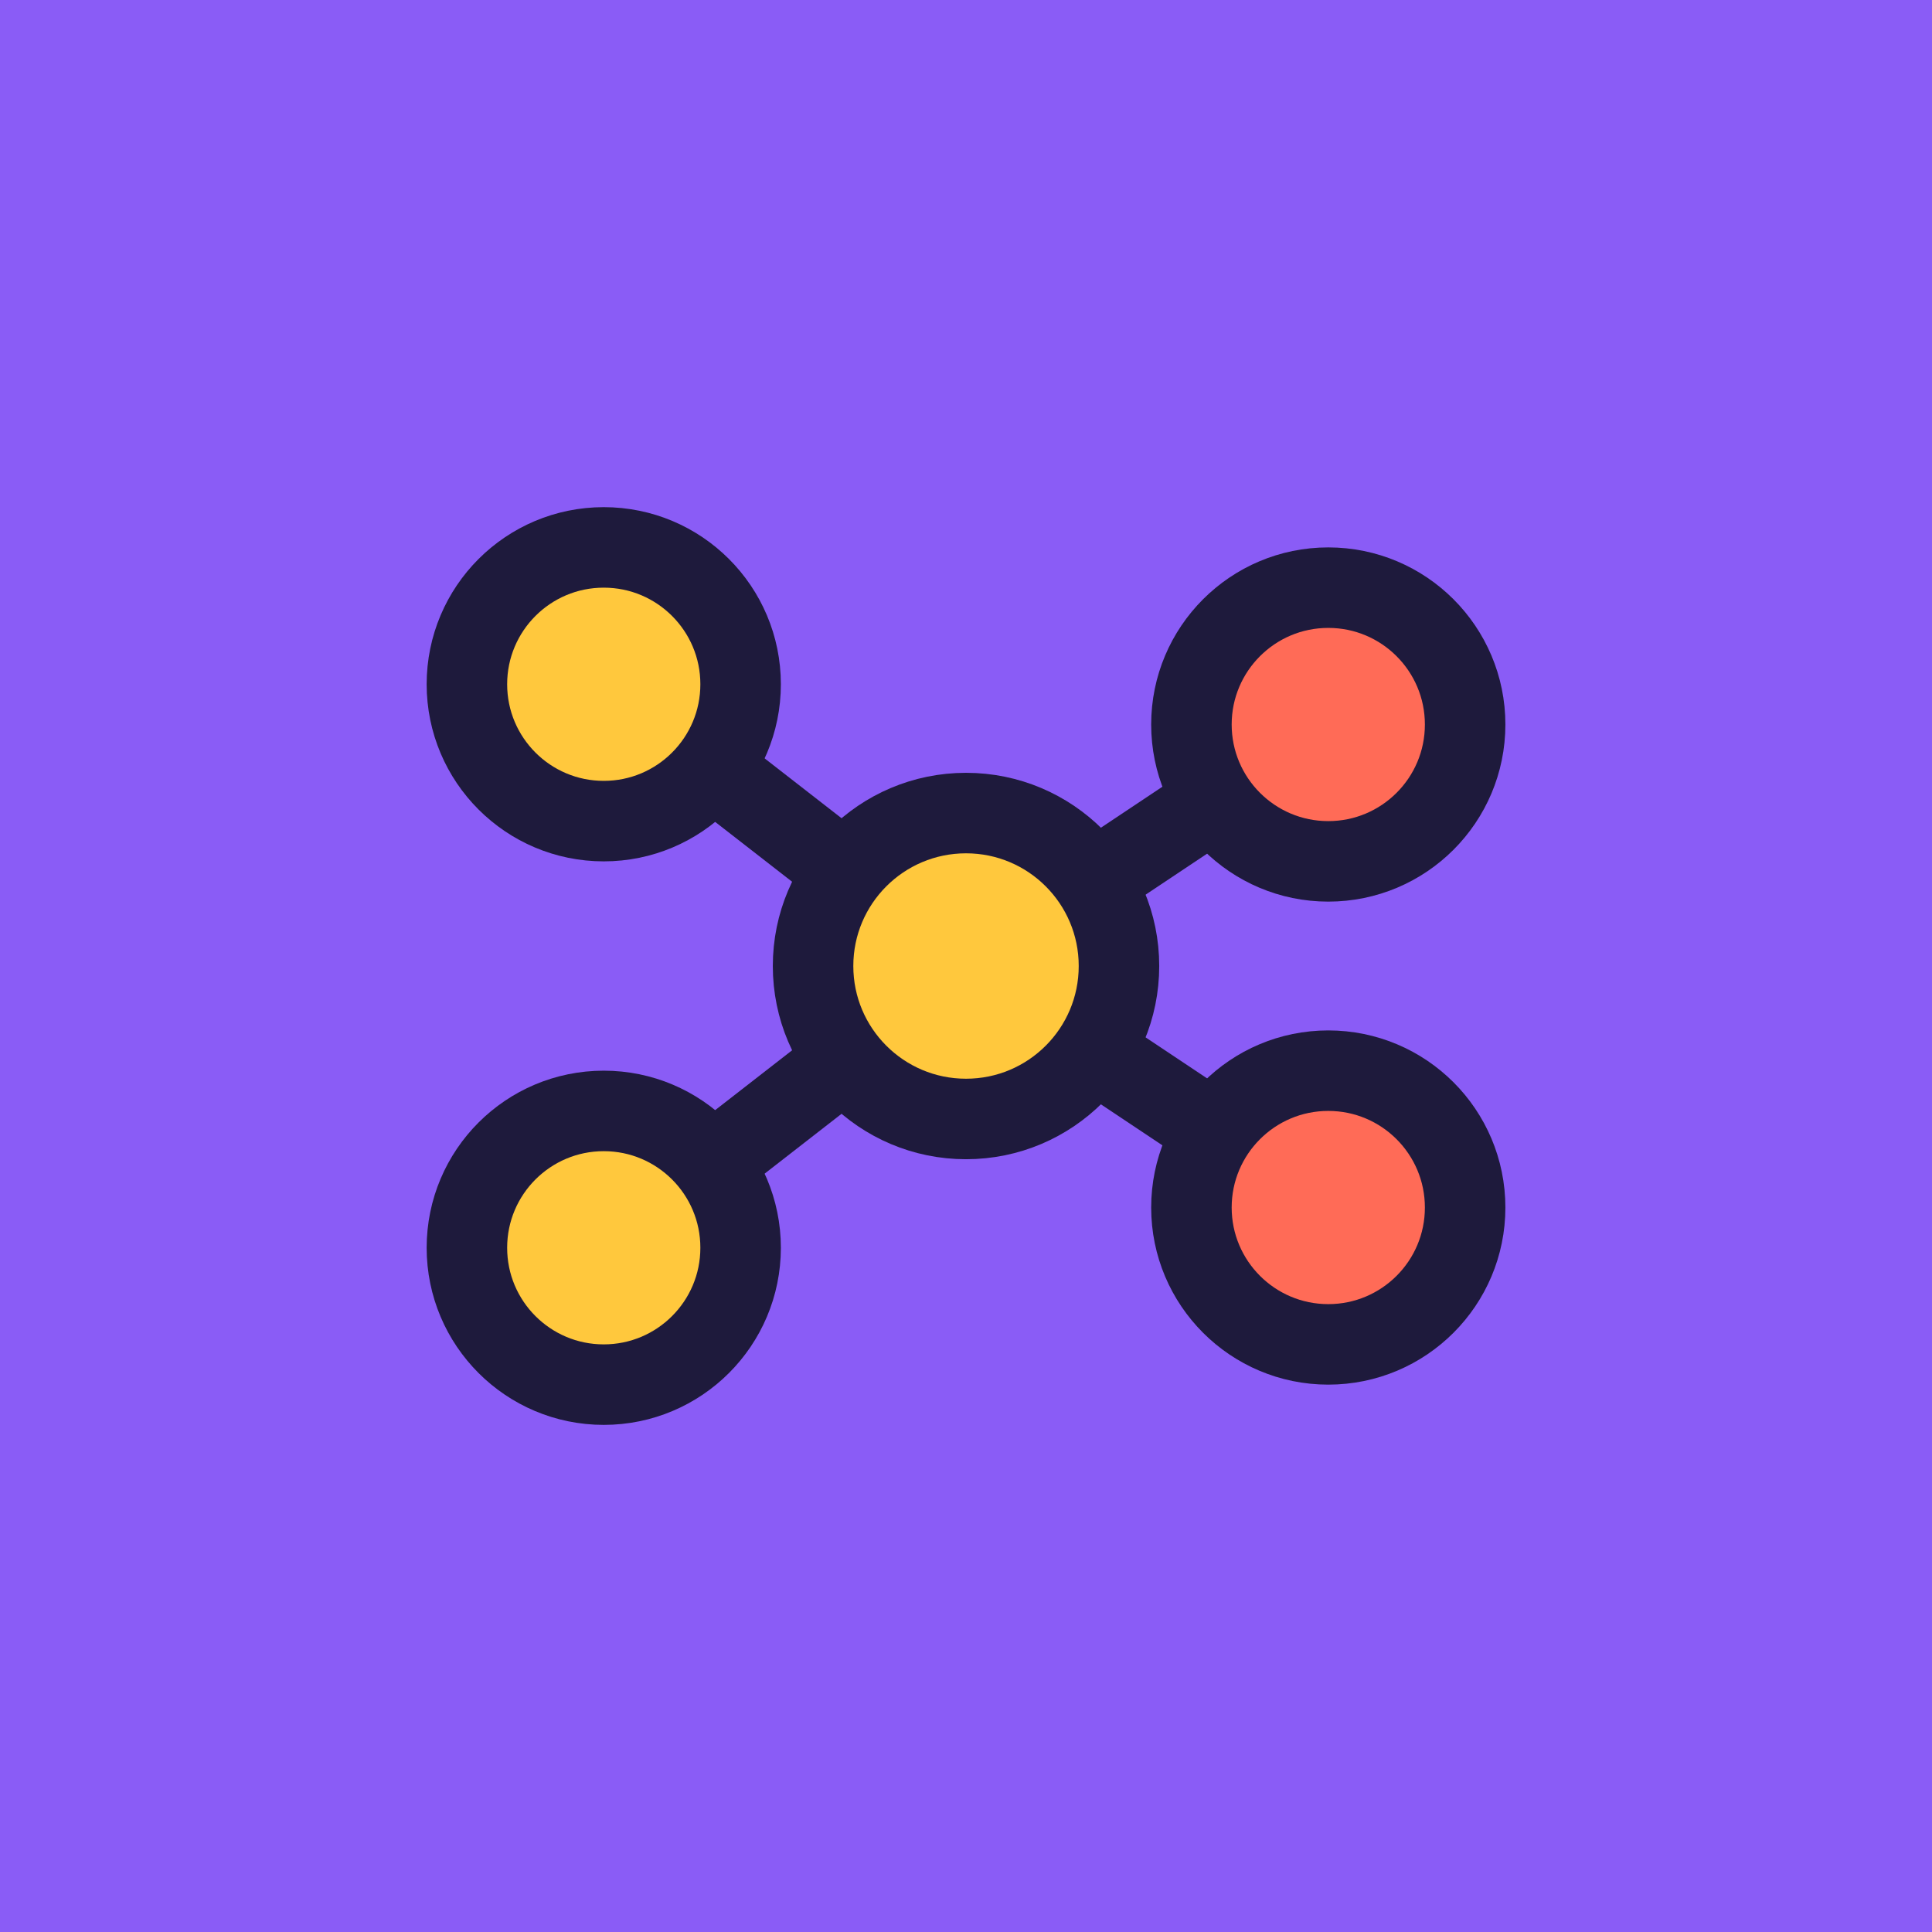
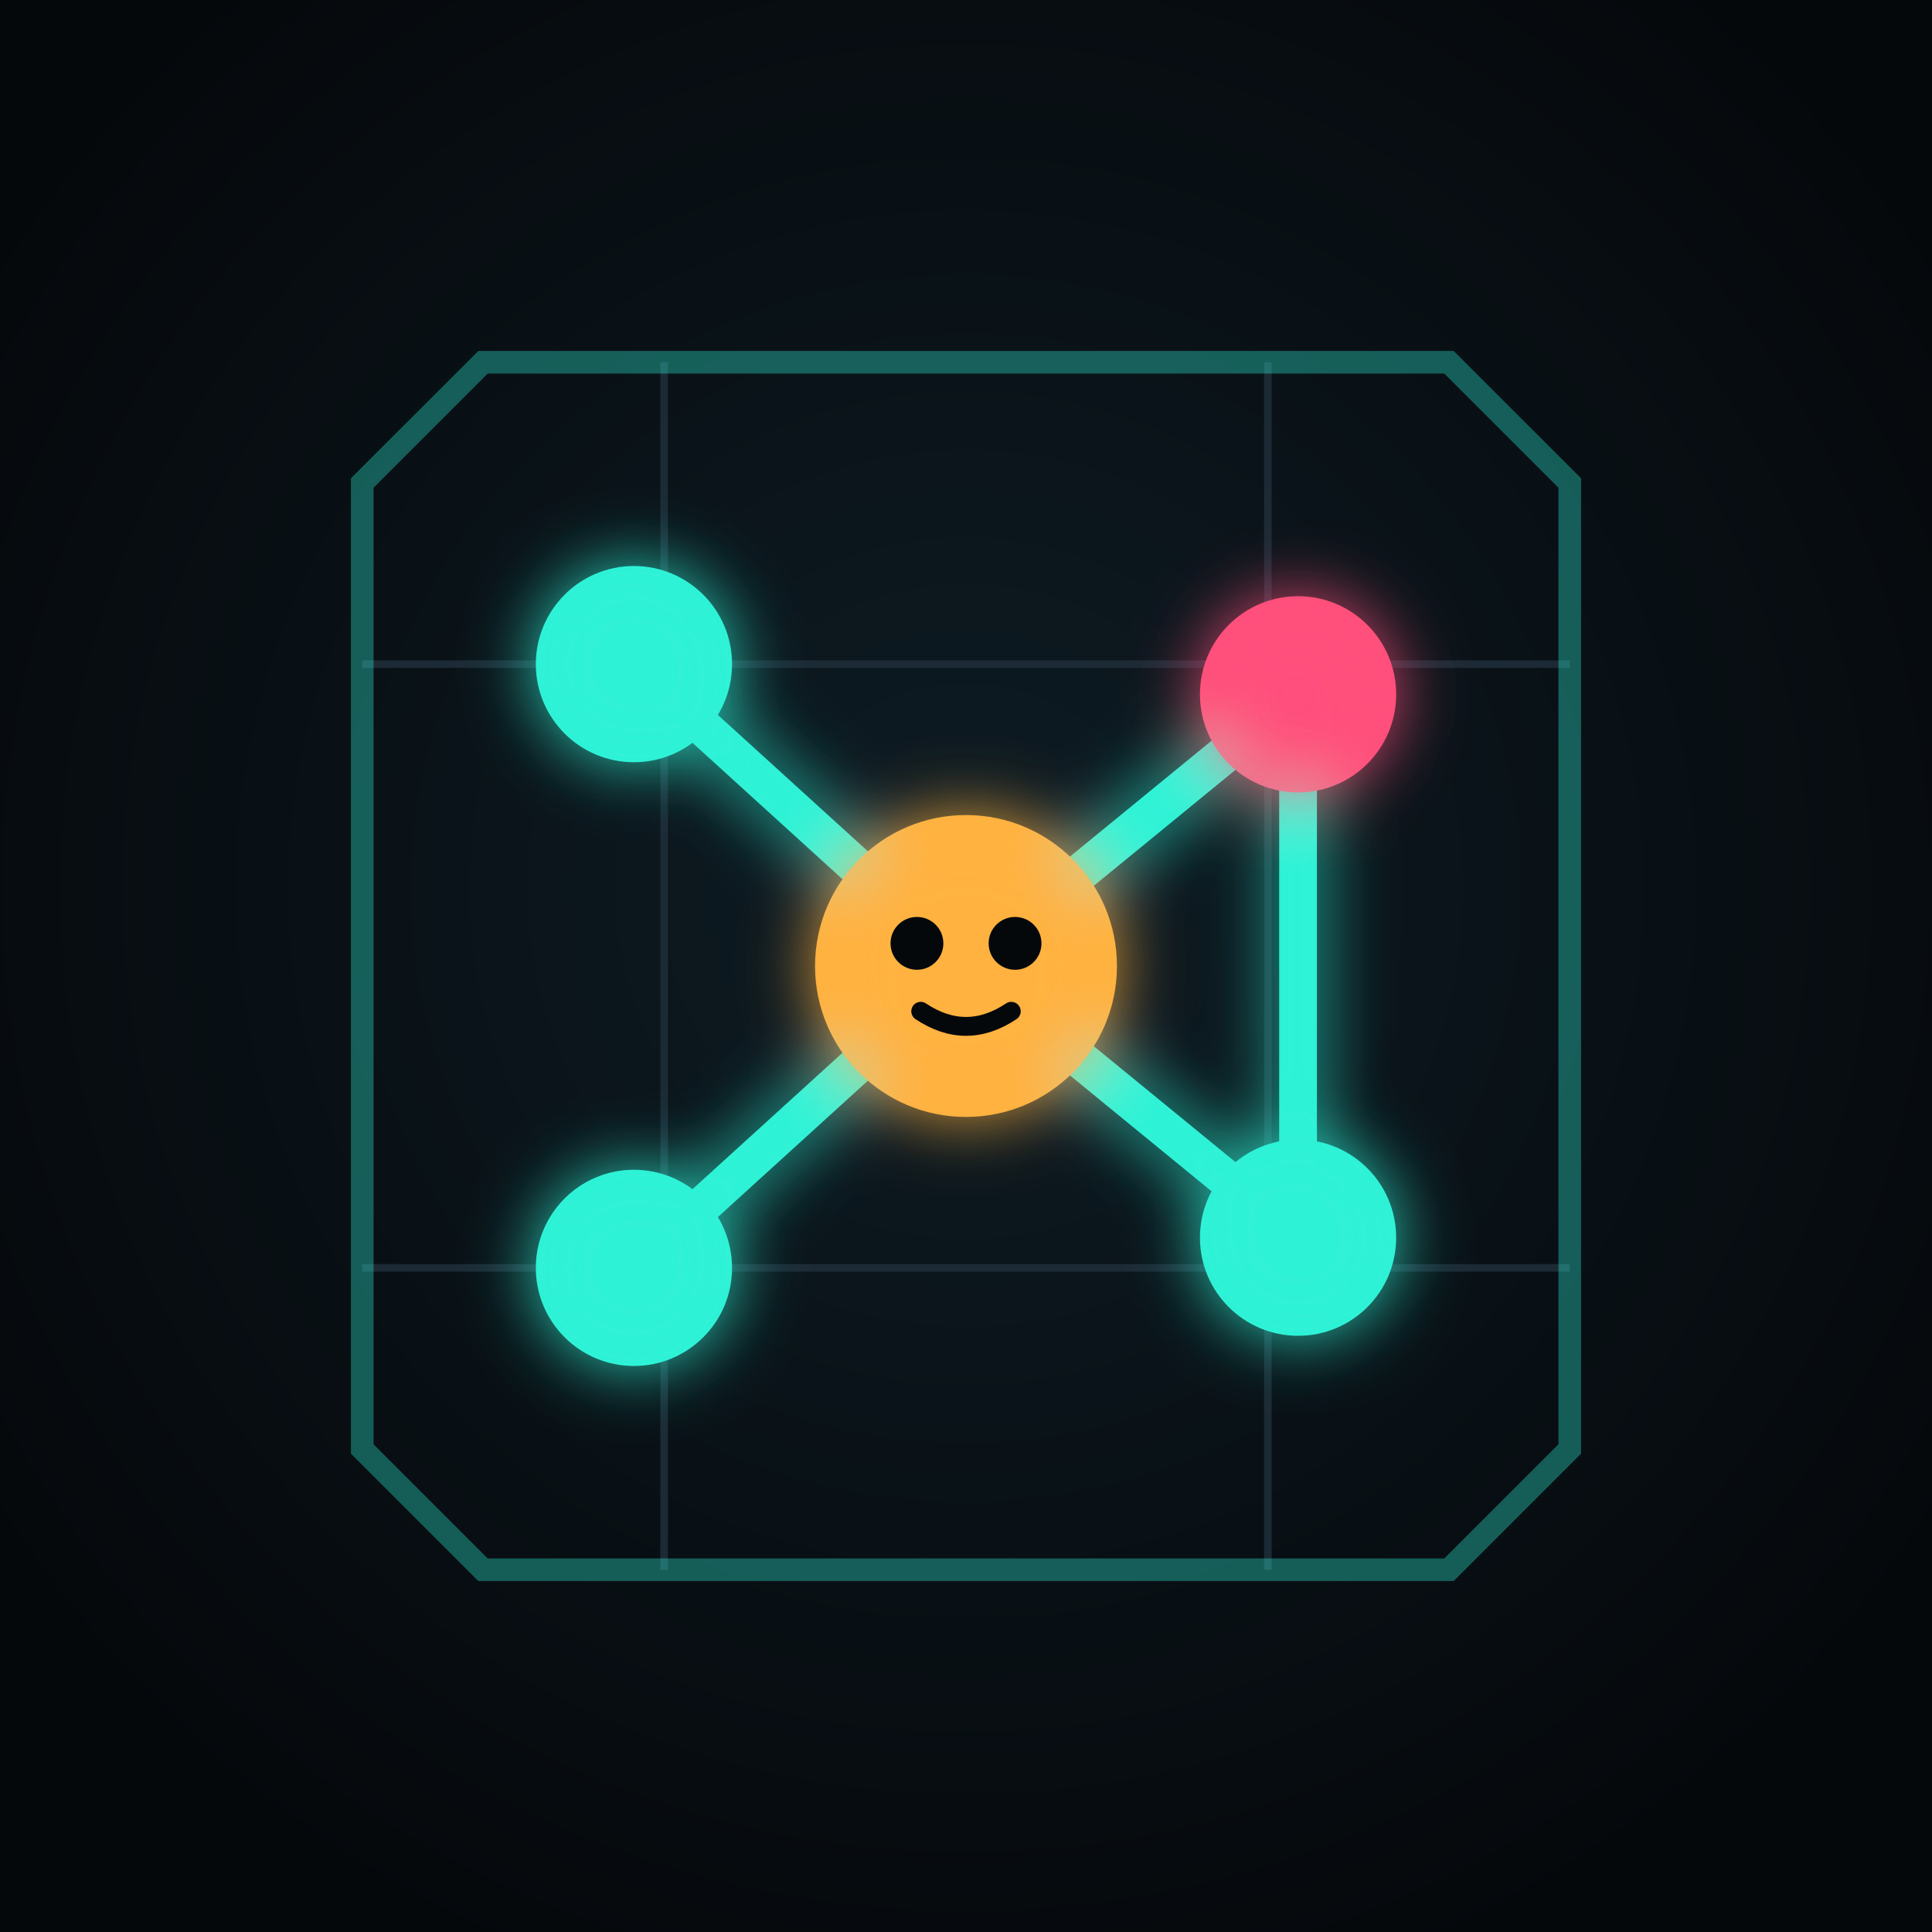
<svg xmlns="http://www.w3.org/2000/svg" viewBox="0 0 512 512">
-   <rect width="512" height="512" fill="#8A5CF6" />
-   <g transform="translate(96 96) scale(10.667)">
-     <g stroke="#1E1A3C" stroke-width="2" fill="none">
-       <path d="M6 8 15 15 6 22M15 15 24 9M15 15 24 21" />
+   <defs>
+     <radialGradient id="b" cx="50%" cy="46%" r="60%">
+       <stop offset="0" stop-color="#0E1C24" />
+       <stop offset="1" stop-color="#05080B" />
+     </radialGradient>
+     <filter id="g" x="-50%" y="-50%" width="200%" height="200%">
+       <feGaussianBlur stdDeviation="9" />
+     </filter>
+   </defs>
+   <rect width="512" height="512" fill="url(#b)" />
+   <g fill="none" stroke="#1C2A35" stroke-width="2">
+     <path d="M96 176H416M96 336H416M176 96V416M336 96V416" />
+   </g>
+   <path d="M128 96H384L416 128V384L384 416H128L96 384V128Z" fill="none" stroke="#2EF2D6" stroke-width="6" opacity=".35" />
+   <g id="n">
+     <g stroke="#2EF2D6" stroke-width="10" stroke-linecap="round" fill="none">
+       <path d="M168 176 256 256 168 336M256 256 344 184M256 256 344 328M344 184 344 328" />
    </g>
-     <g fill="#FFC83D" stroke="#1E1A3C" stroke-width="2">
-       <circle cx="6" cy="8" r="3.4" />
-       <circle cx="6" cy="22" r="3.4" />
-       <circle cx="15" cy="15" r="3.8" />
+     <g fill="#2EF2D6">
+       <circle cx="168" cy="176" r="26" />
+       <circle cx="168" cy="336" r="26" />
+       <circle cx="344" cy="328" r="26" />
    </g>
-     <g fill="#FF6B57" stroke="#1E1A3C" stroke-width="2">
-       <circle cx="24" cy="9" r="3.4" />
-       <circle cx="24" cy="21" r="3.4" />
-     </g>
+     <circle cx="344" cy="184" r="26" fill="#FF4F7B" />
+     <circle cx="256" cy="256" r="40" fill="#FFB23F" />
  </g>
+   <use href="#n" filter="url(#g)" opacity=".85" />
+   <g fill="#05080B">
+     <circle cx="243" cy="250" r="7" />
+     <circle cx="269" cy="250" r="7" />
+   </g>
+   <path d="M244 268Q256 276 268 268" stroke="#05080B" stroke-width="5" fill="none" stroke-linecap="round" />
</svg>
